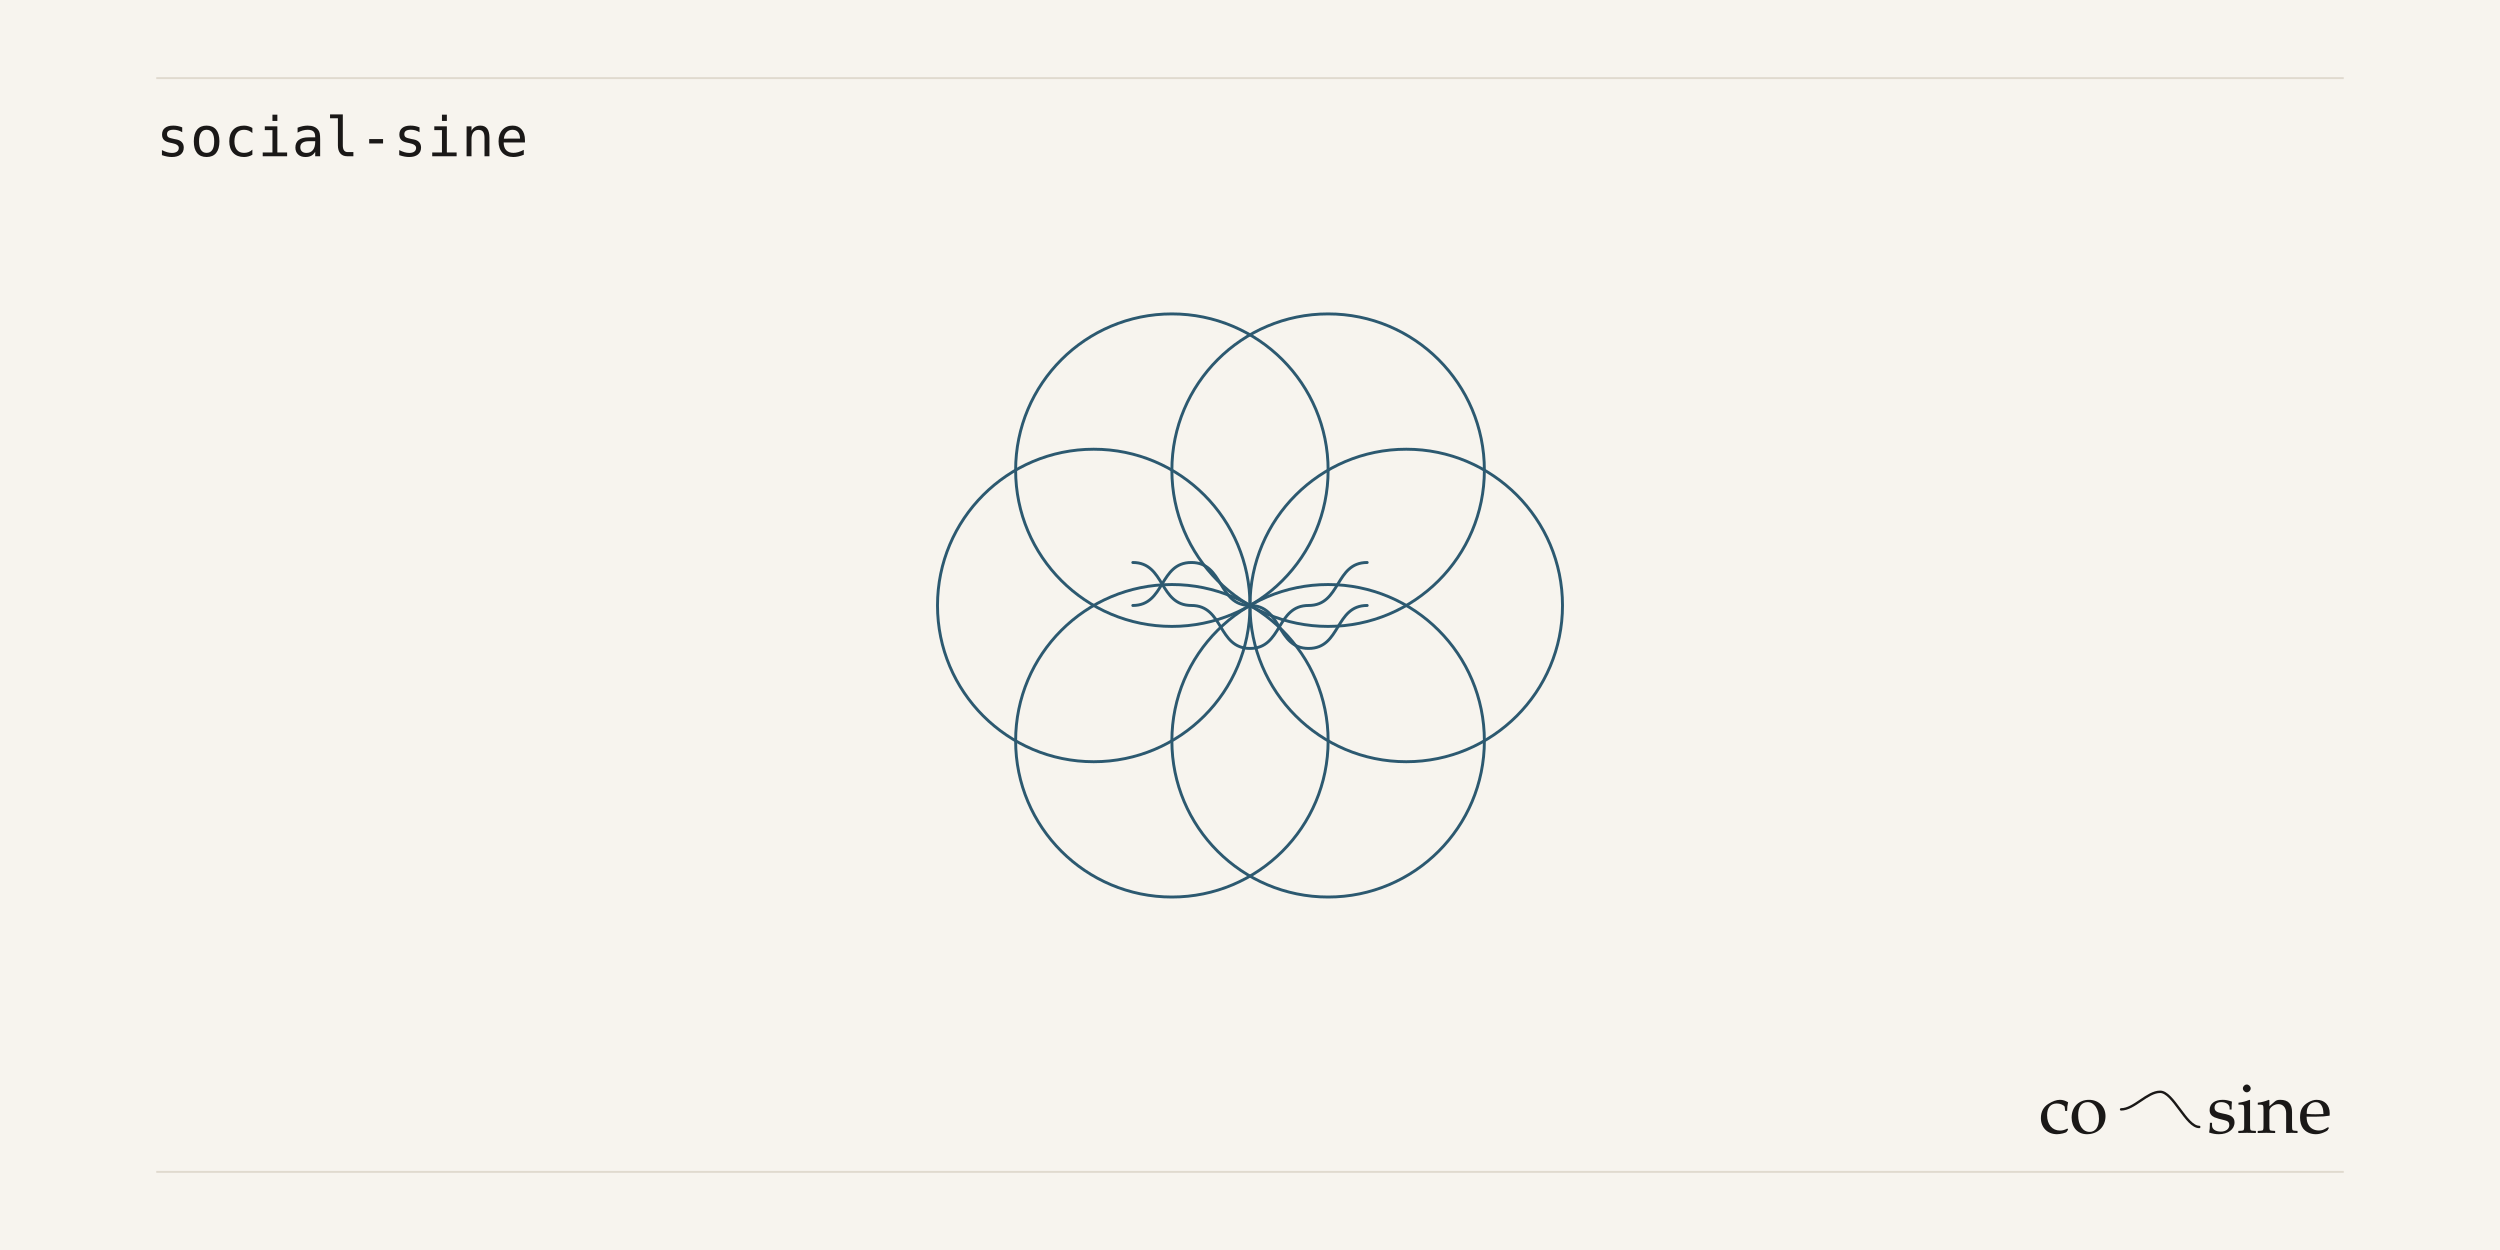
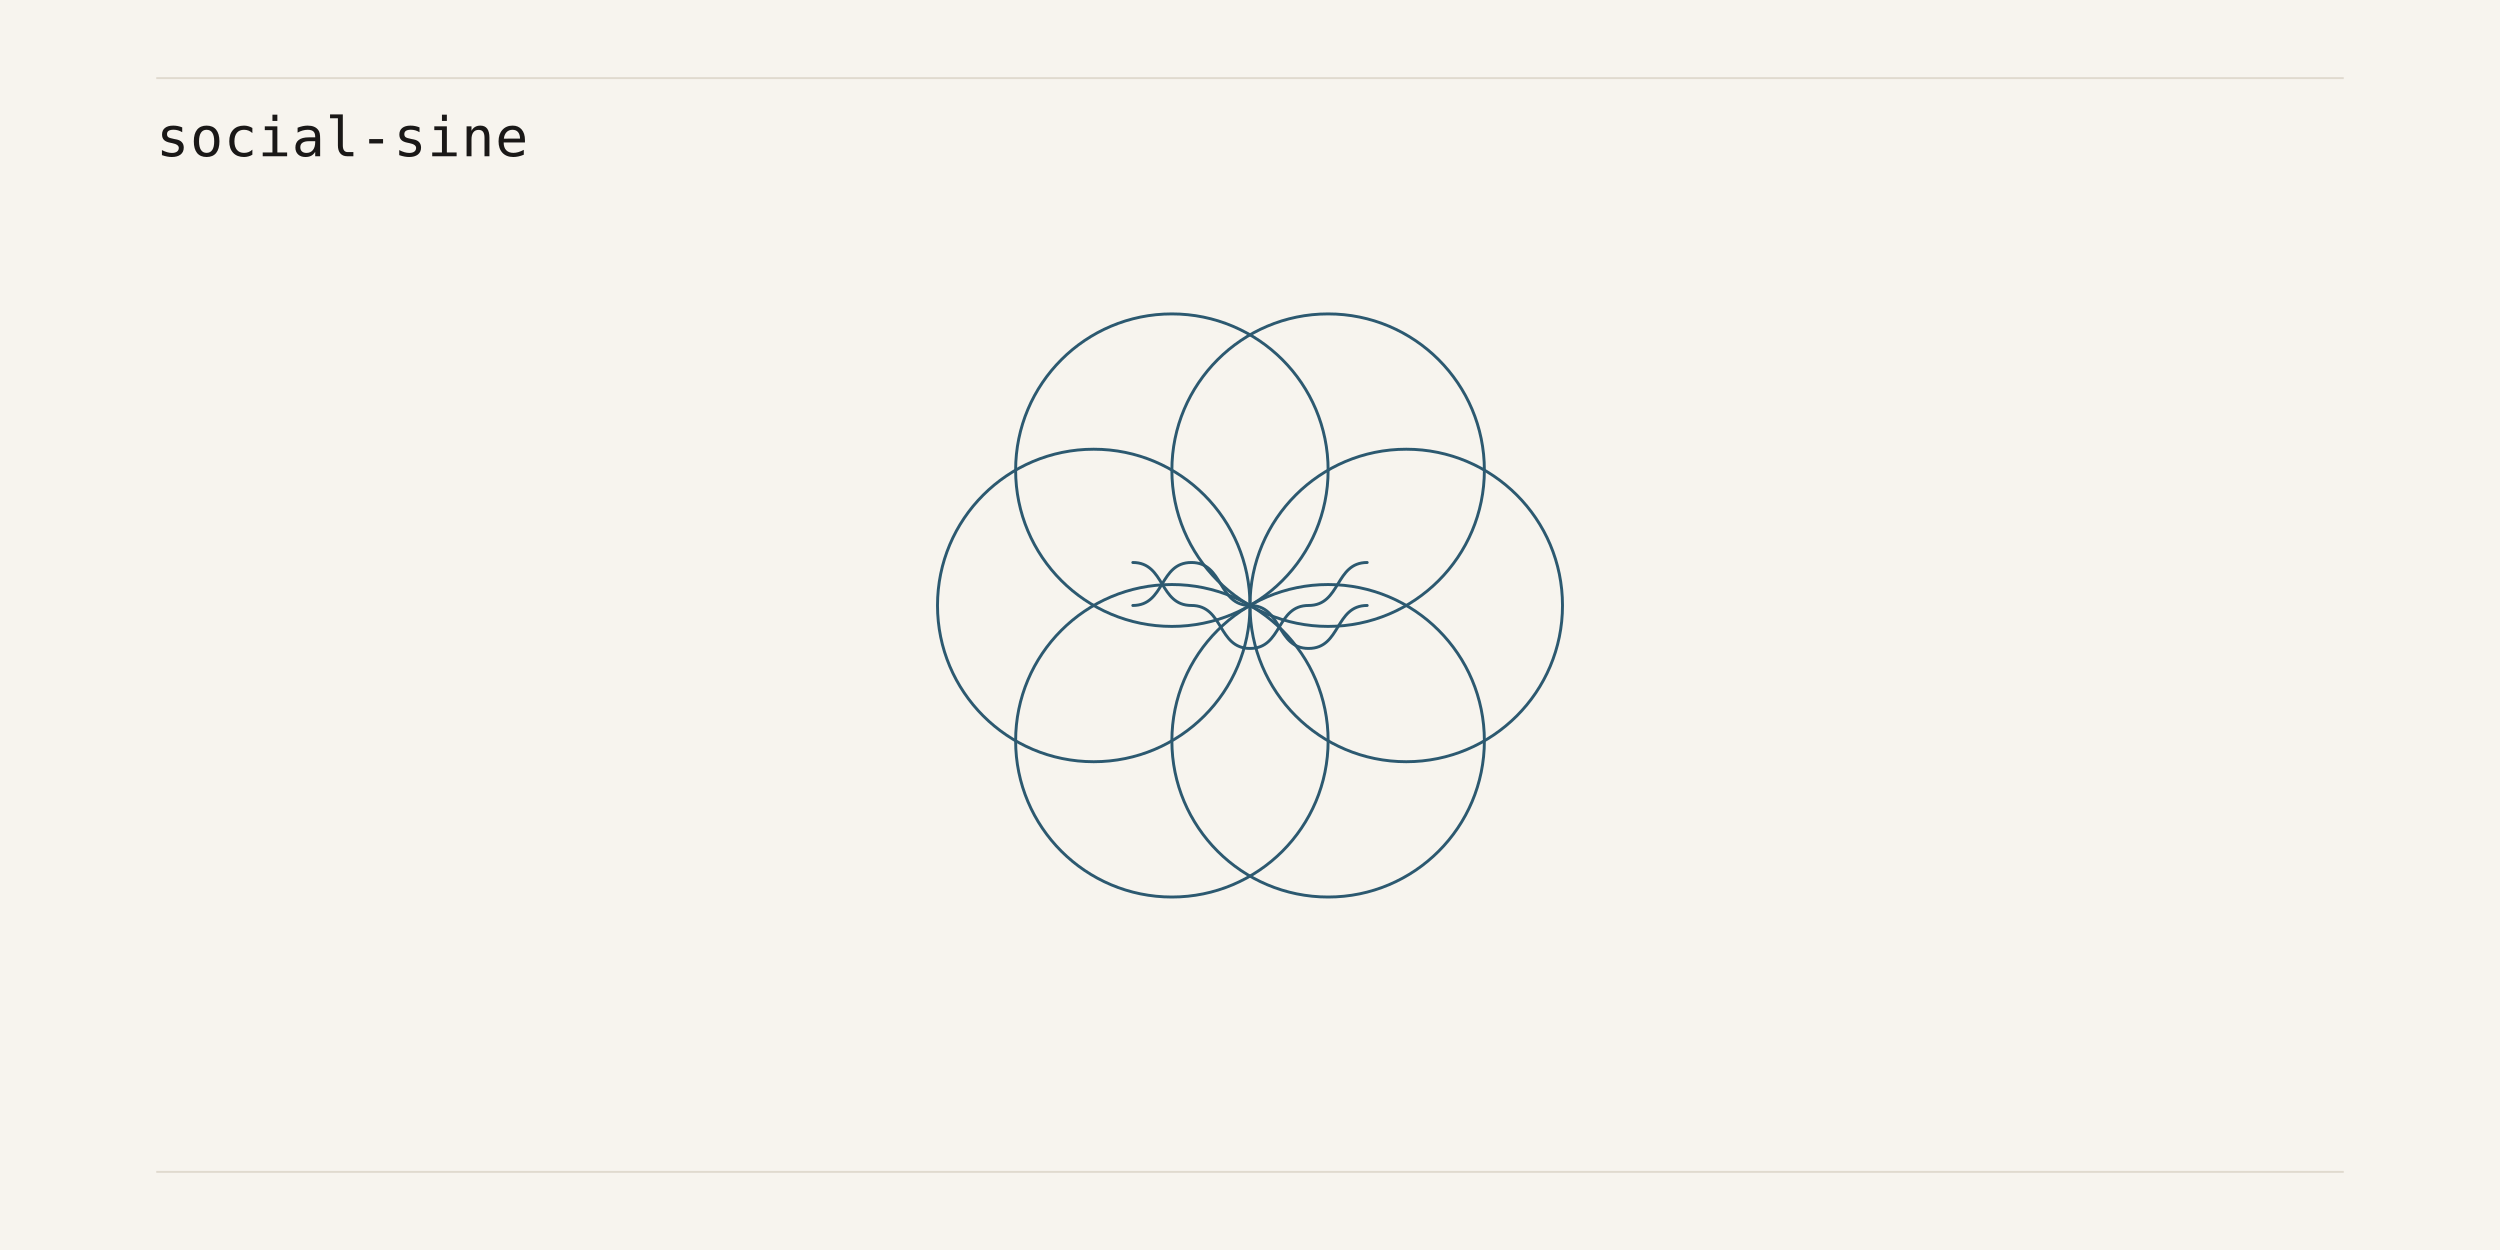
<svg xmlns="http://www.w3.org/2000/svg" viewBox="0 0 1280 640" width="1280" height="640">
  <rect width="1280" height="640" fill="#F7F4EE" />
  <line x1="80" y1="40" x2="1200" y2="40" stroke="#E0DACE" stroke-width="1" />
  <line x1="80" y1="600" x2="1200" y2="600" stroke="#E0DACE" stroke-width="1" />
  <text x="80" y="80" font-family="ui-monospace, 'JetBrains Mono', monospace" font-size="28" fill="#1A1817" letter-spacing="0.5">social-sine</text>
  <g fill="none" stroke="#2C5970" stroke-width="1.5">
    <circle cx="720" cy="310" r="80" />
    <circle cx="680" cy="379.28" r="80" />
    <circle cx="600" cy="379.28" r="80" />
    <circle cx="560" cy="310" r="80" />
    <circle cx="600" cy="240.72" r="80" />
    <circle cx="680" cy="240.72" r="80" />
  </g>
  <g fill="none" stroke="#2C5970" stroke-width="1.5" stroke-linecap="round">
    <path d="M 580 310 C 596.57 310, 593.43 288, 610 288 C 626.57 288, 623.43 310, 640 310 C 656.57 310, 653.43 332, 670 332 C 686.57 332, 683.43 310, 700 310" />
    <path d="M 580 288 C 596.57 288, 593.43 310, 610 310 C 626.57 310, 623.43 332, 640 332 C 656.57 332, 653.43 310, 670 310 C 686.57 310, 683.43 288, 700 288" />
  </g>
-   <g font-family="'Iowan Old Style', 'Palatino', 'Georgia', serif" font-size="36" fill="#1A1817">
-     <text x="1044" y="580">co</text>
-     <text x="1130" y="580">sine</text>
-   </g>
-   <path d="M 1086 568 C 1092.67 568 1099.33 559 1106 559 C 1112.67 559 1119.33 577 1126 577" fill="none" stroke="#1A1817" stroke-width="1.25" stroke-linecap="round" />
</svg>
